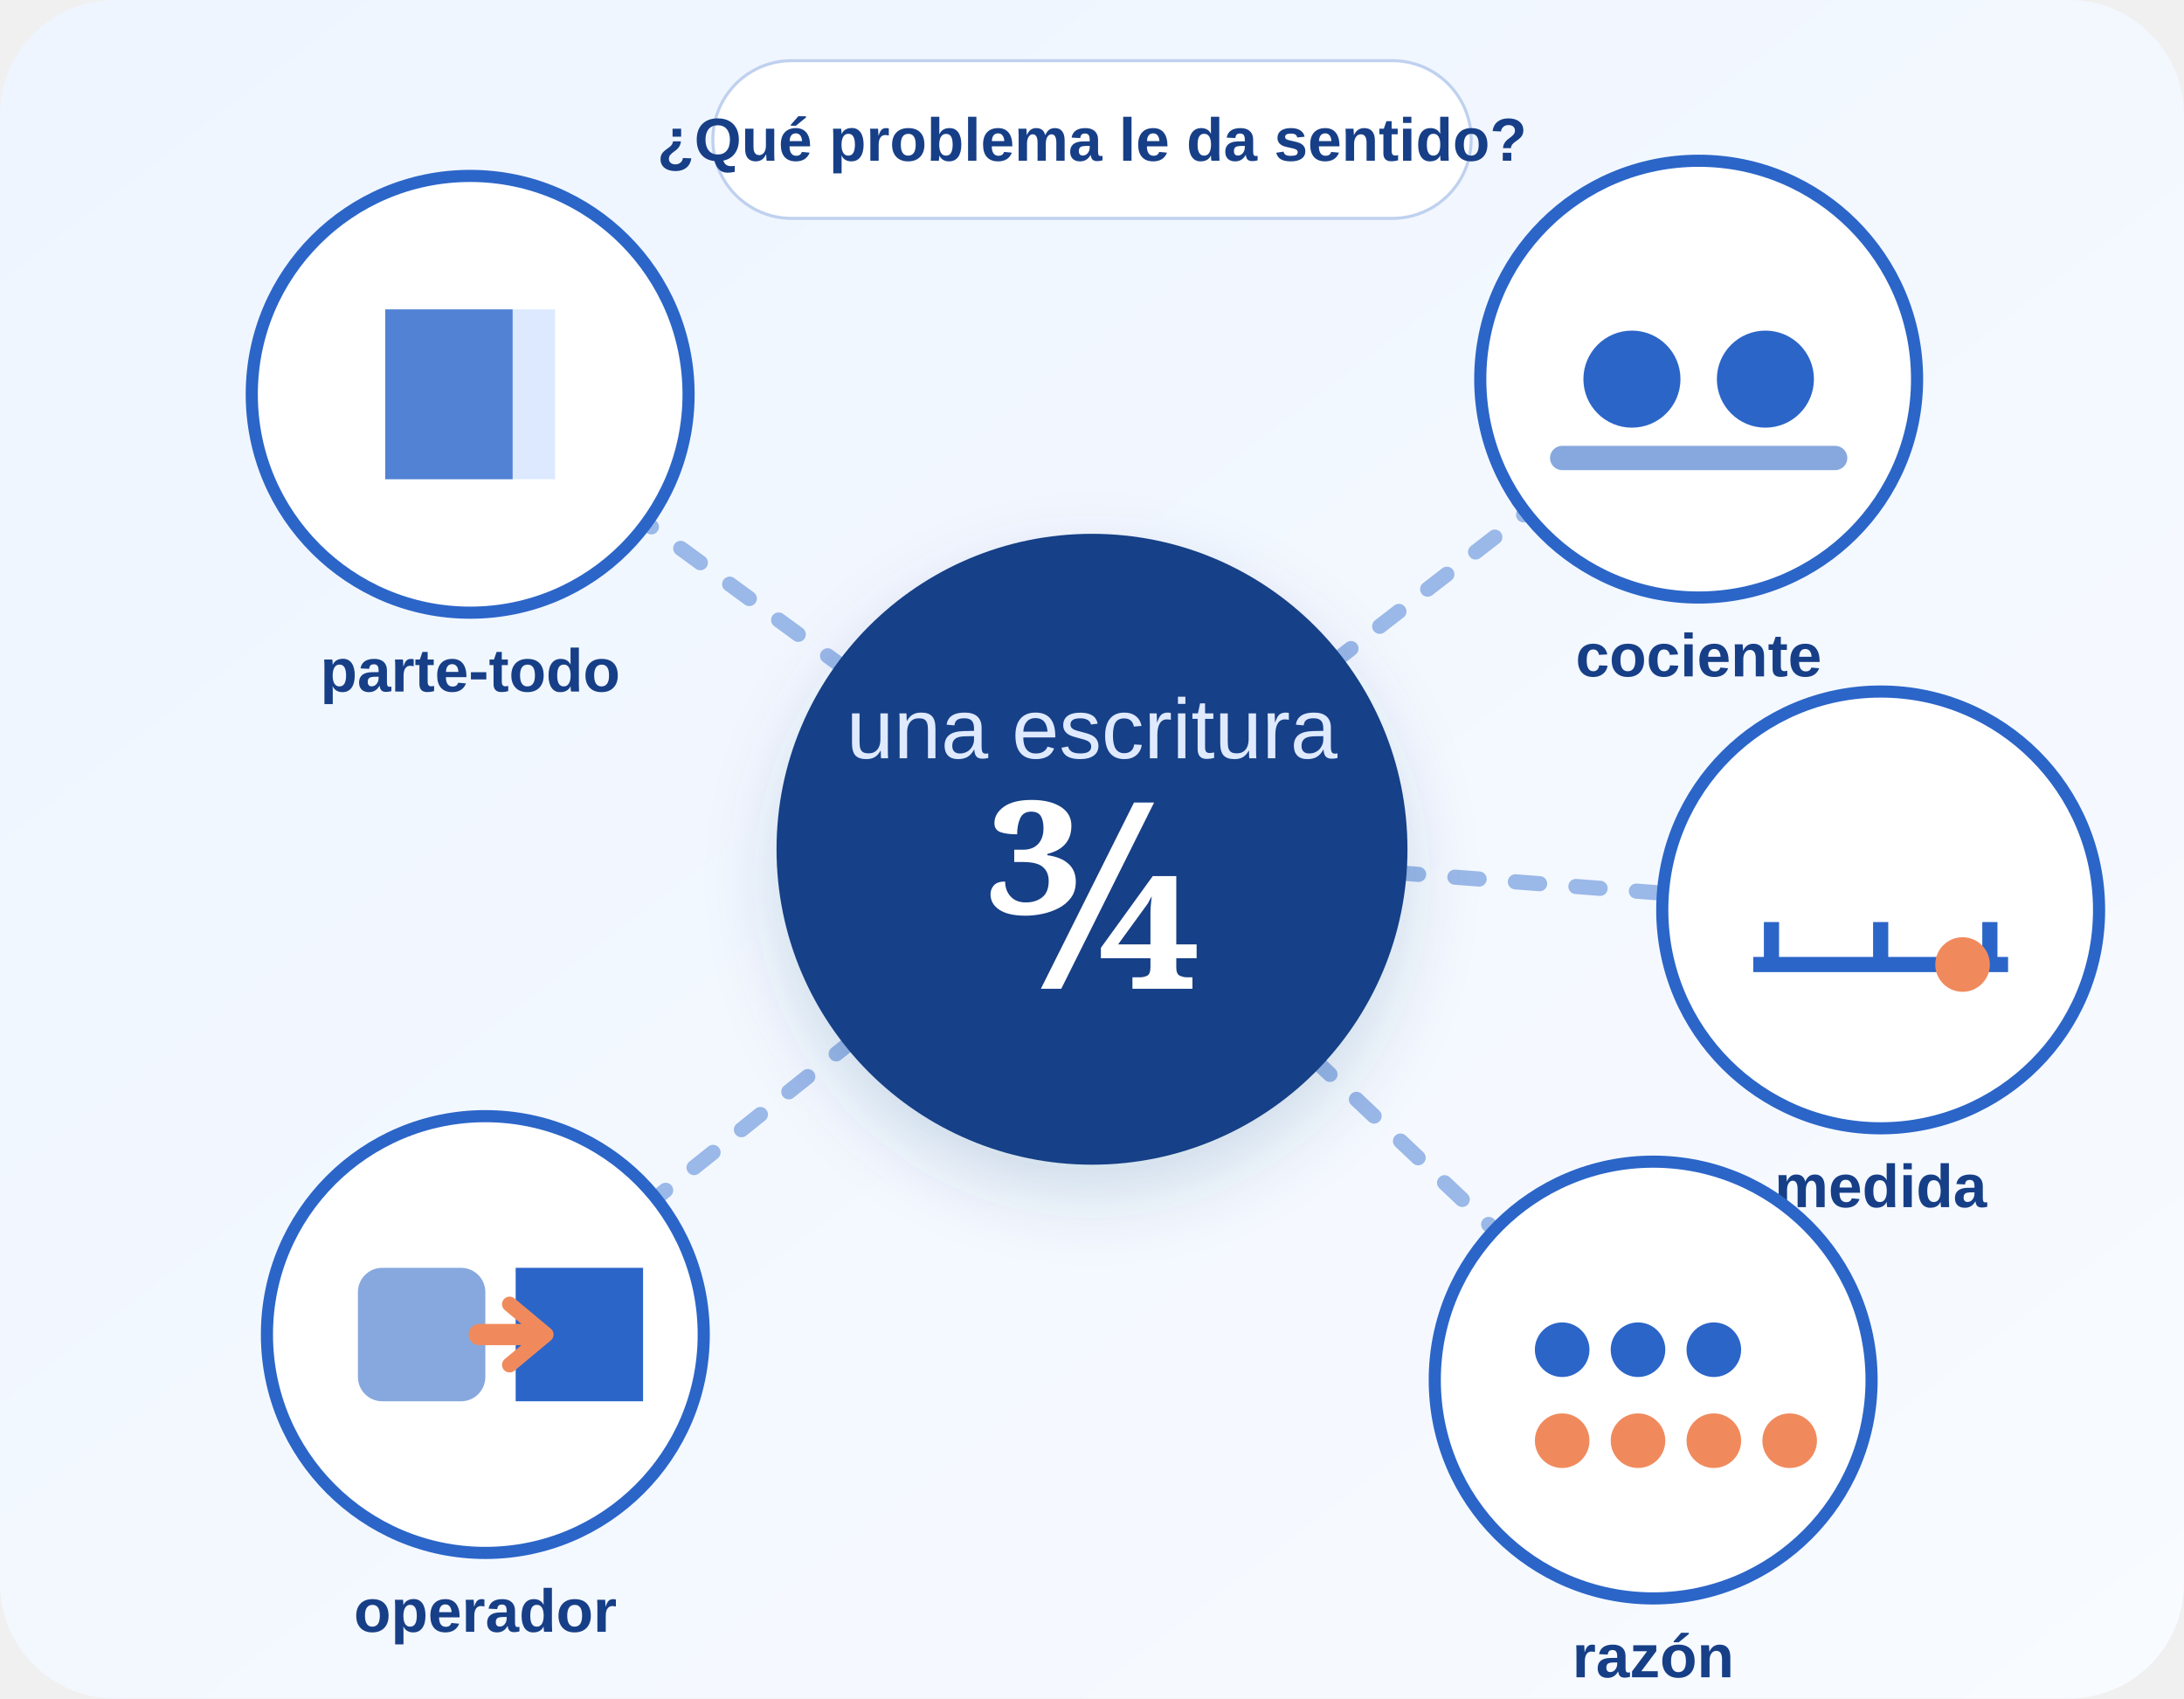
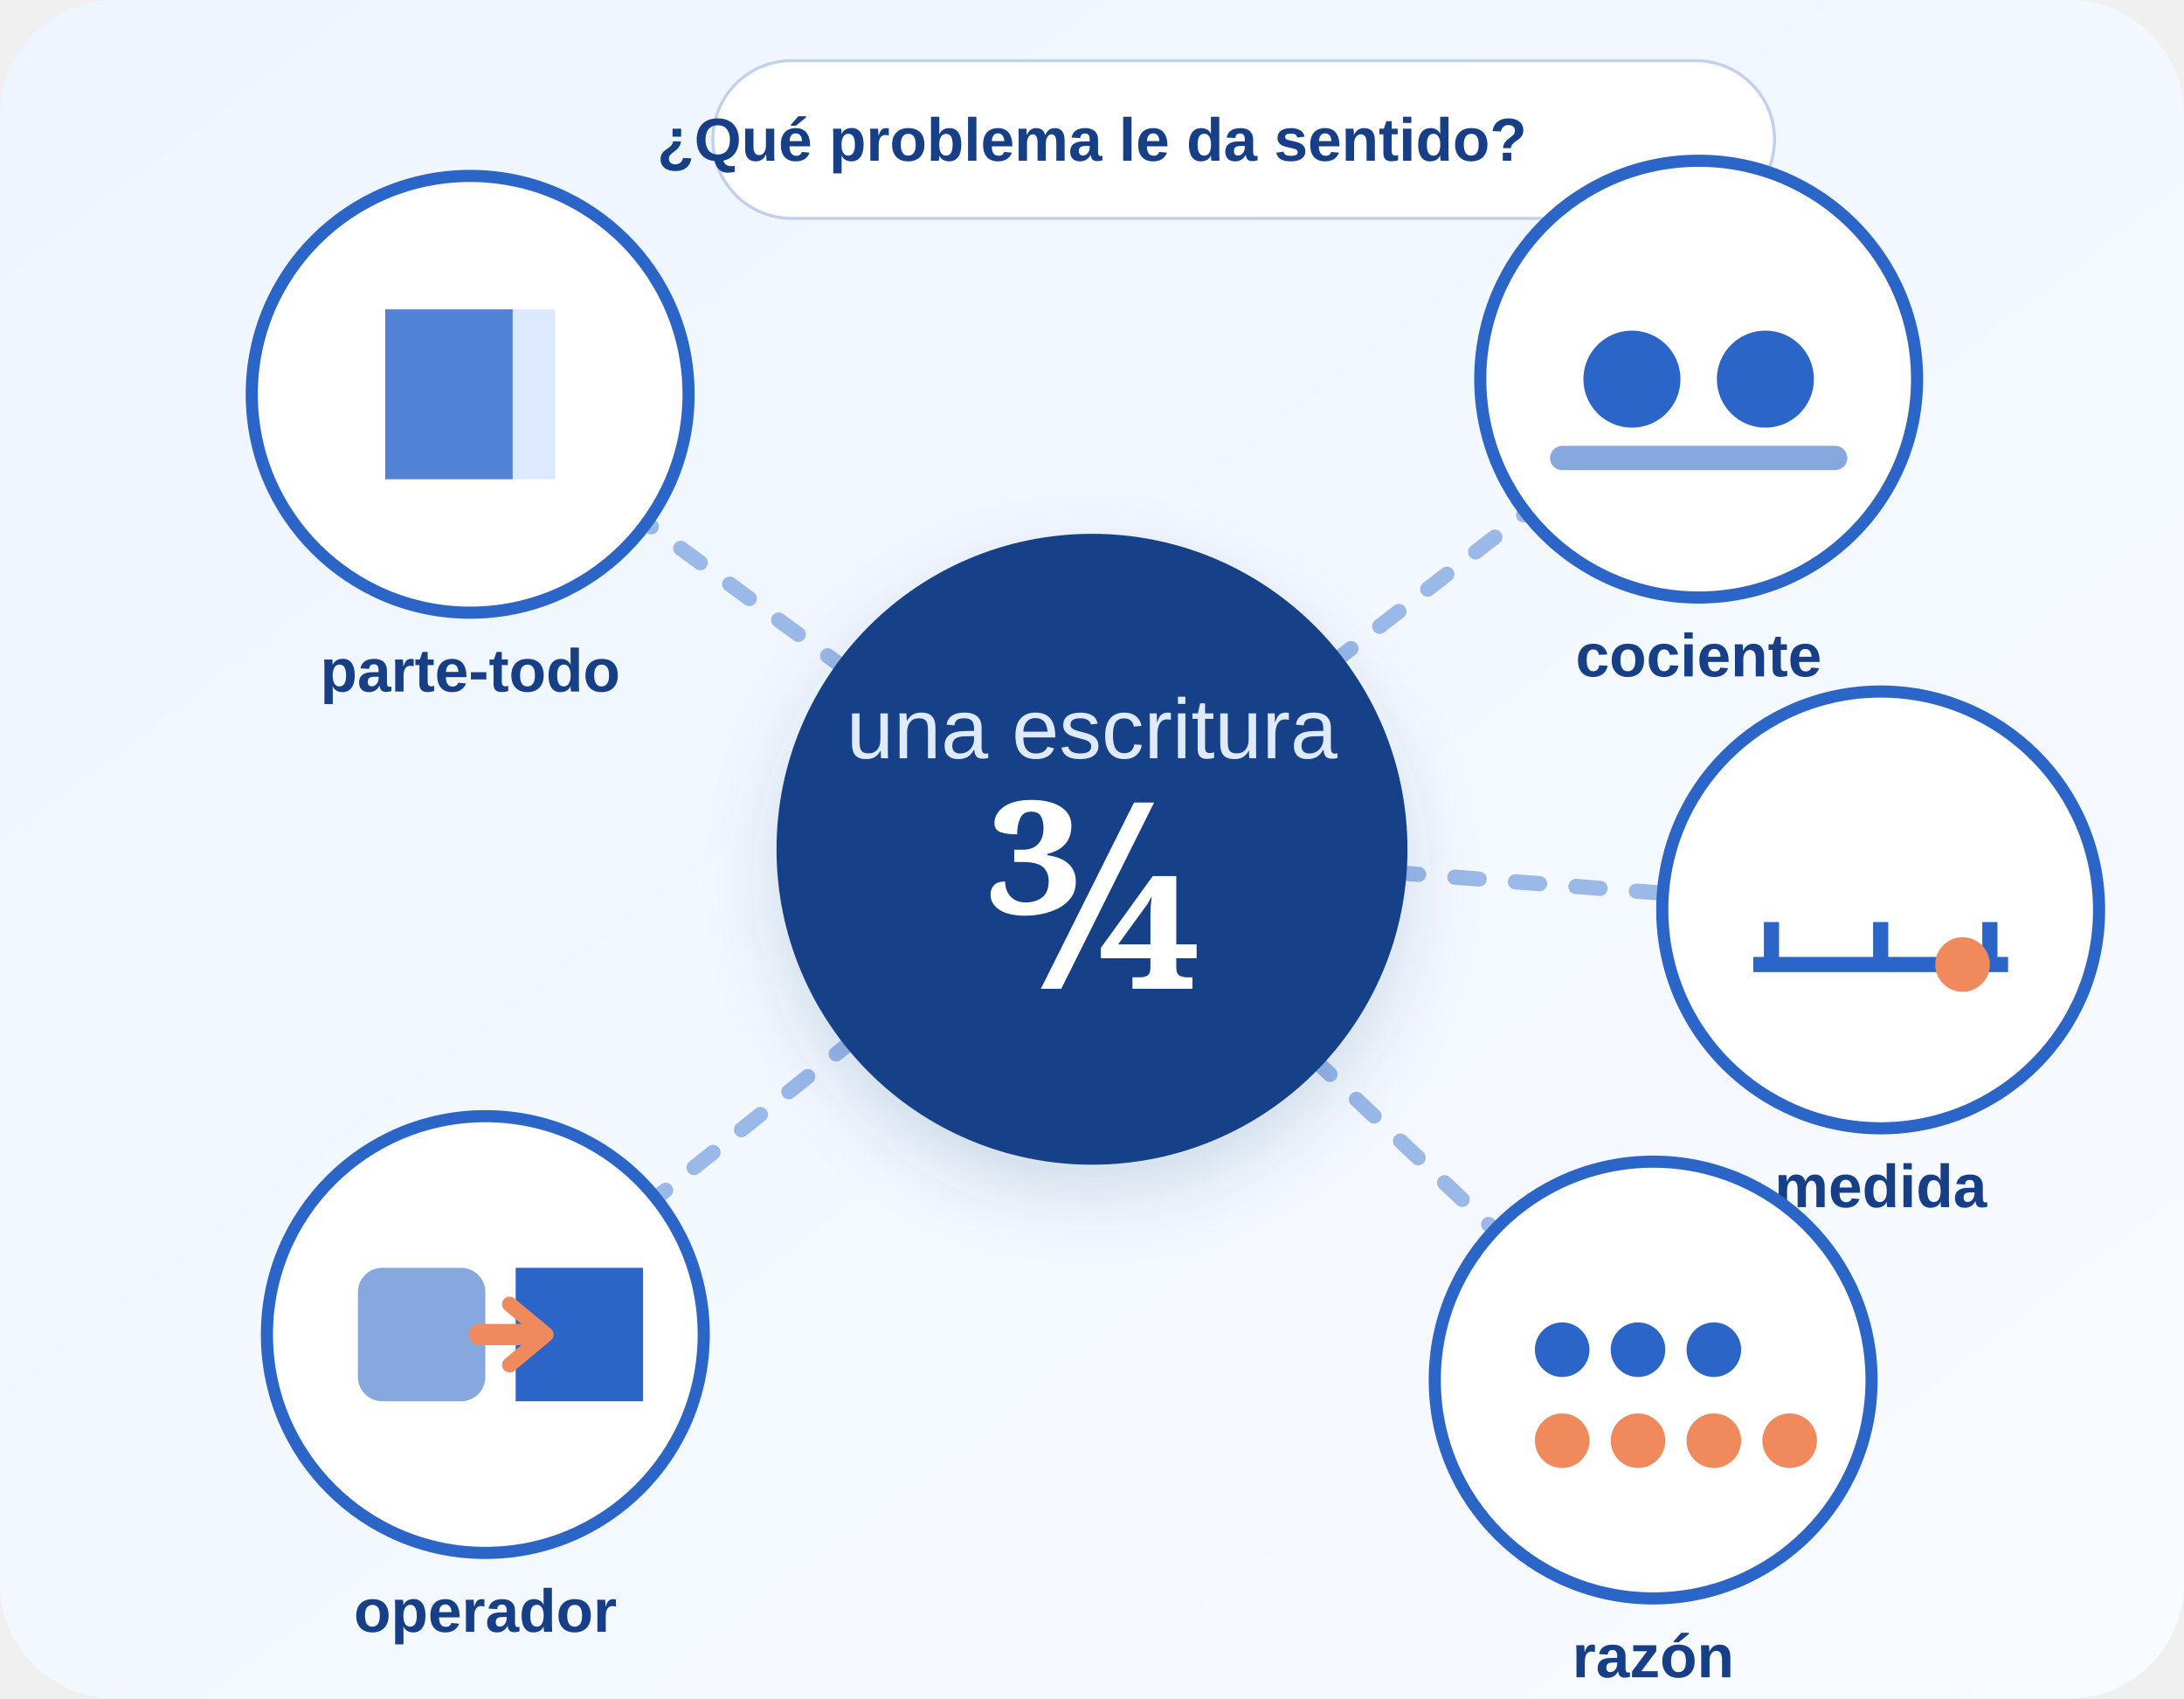
<svg xmlns="http://www.w3.org/2000/svg" viewBox="0 0 720 560" role="img" aria-labelledby="title desc">
  <defs>
    <linearGradient id="bg" x1="0" y1="0" x2="1" y2="1">
      <stop offset="0" stop-color="#eef5ff" />
      <stop offset="1" stop-color="#f8fbff" />
    </linearGradient>
    <filter id="shadow" x="-20%" y="-20%" width="140%" height="140%">
      <feDropShadow dx="0" dy="10" stdDeviation="12" flood-color="#123a72" flood-opacity=".16" />
    </filter>
  </defs>
  <rect width="720" height="560" rx="38" fill="url(#bg)" />
+   <rect x="235" y="20" width="350" height="52" rx="26" fill="#ffffff" stroke="#bfd1ef" />
+   <text x="360" y="53" text-anchor="middle" font-family="Arial, sans-serif" font-size="20" font-weight="700" fill="#173f87">¿Qué problema le da sentido?</text>
  <path d="M360 280 L155 130 M360 280 L560 125 M360 280 L620 300 M360 280 L545 455 M360 280 L160 440" stroke="#9ab8e8" stroke-width="5" stroke-linecap="round" stroke-dasharray="8 12" />
  <g filter="url(#shadow)">
    <circle cx="360" cy="280" r="104" fill="#173f87" />
    <text x="360" y="250" text-anchor="middle" font-family="Arial, sans-serif" font-size="28" fill="#dfeaff">una escritura</text>
    <text x="360" y="326" text-anchor="middle" font-family="Georgia, serif" font-size="86" font-weight="700" fill="#ffffff">¾</text>
  </g>
  <g font-family="Arial, sans-serif" text-anchor="middle" font-weight="700">
    <g transform="translate(155 130)">
      <circle r="72" fill="#ffffff" stroke="#2b65c8" stroke-width="4" />
      <path d="M-28 -28h56v56h-56z" fill="#dce9ff" />
      <path d="M-28 -28h42v56h-42z" fill="#2b65c8" opacity=".78" />
      <text y="98" font-size="20" fill="#173f87">parte-todo</text>
    </g>
    <g transform="translate(560 125)">
      <circle r="72" fill="#ffffff" stroke="#2b65c8" stroke-width="4" />
      <circle cx="-22" cy="0" r="16" fill="#2b65c8" />
      <circle cx="22" cy="0" r="16" fill="#2b65c8" />
      <path d="M-45 26h90" stroke="#86a8de" stroke-width="8" stroke-linecap="round" />
      <text y="98" font-size="20" fill="#173f87">cociente</text>
    </g>
    <g transform="translate(620 300)">
      <circle r="72" fill="#ffffff" stroke="#2b65c8" stroke-width="4" />
      <path d="M-42 18h84M-36 18v-14M0 18v-14M36 18v-14" stroke="#2b65c8" stroke-width="5" />
      <circle cx="27" cy="18" r="9" fill="#f08a5d" />
      <text y="98" font-size="20" fill="#173f87">medida</text>
    </g>
    <g transform="translate(545 455)">
      <circle r="72" fill="#ffffff" stroke="#2b65c8" stroke-width="4" />
      <g fill="#2b65c8">
        <circle cx="-30" cy="-10" r="9" />
        <circle cx="-5" cy="-10" r="9" />
        <circle cx="20" cy="-10" r="9" />
      </g>
      <g fill="#f08a5d">
        <circle cx="-30" cy="20" r="9" />
        <circle cx="-5" cy="20" r="9" />
        <circle cx="20" cy="20" r="9" />
        <circle cx="45" cy="20" r="9" />
      </g>
      <text y="98" font-size="20" fill="#173f87">razón</text>
    </g>
    <g transform="translate(160 440)">
      <circle r="72" fill="#ffffff" stroke="#2b65c8" stroke-width="4" />
      <rect x="-42" y="-22" width="42" height="44" rx="8" fill="#86a8de" />
      <path d="M10 -22h42v44H10z" fill="#2b65c8" />
      <path d="M-2 0h16" stroke="#f08a5d" stroke-width="7" stroke-linecap="round" />
      <path d="M8 -10l12 10L8 10" fill="none" stroke="#f08a5d" stroke-width="5" stroke-linecap="round" stroke-linejoin="round" />
      <text y="98" font-size="20" fill="#173f87">operador</text>
    </g>
  </g>
-   <rect x="235" y="20" width="250" height="52" rx="26" fill="#ffffff" stroke="#bfd1ef" />
-   <text x="360" y="53" text-anchor="middle" font-family="Arial, sans-serif" font-size="20" font-weight="700" fill="#173f87">¿Qué problema le da sentido?</text>
</svg>
